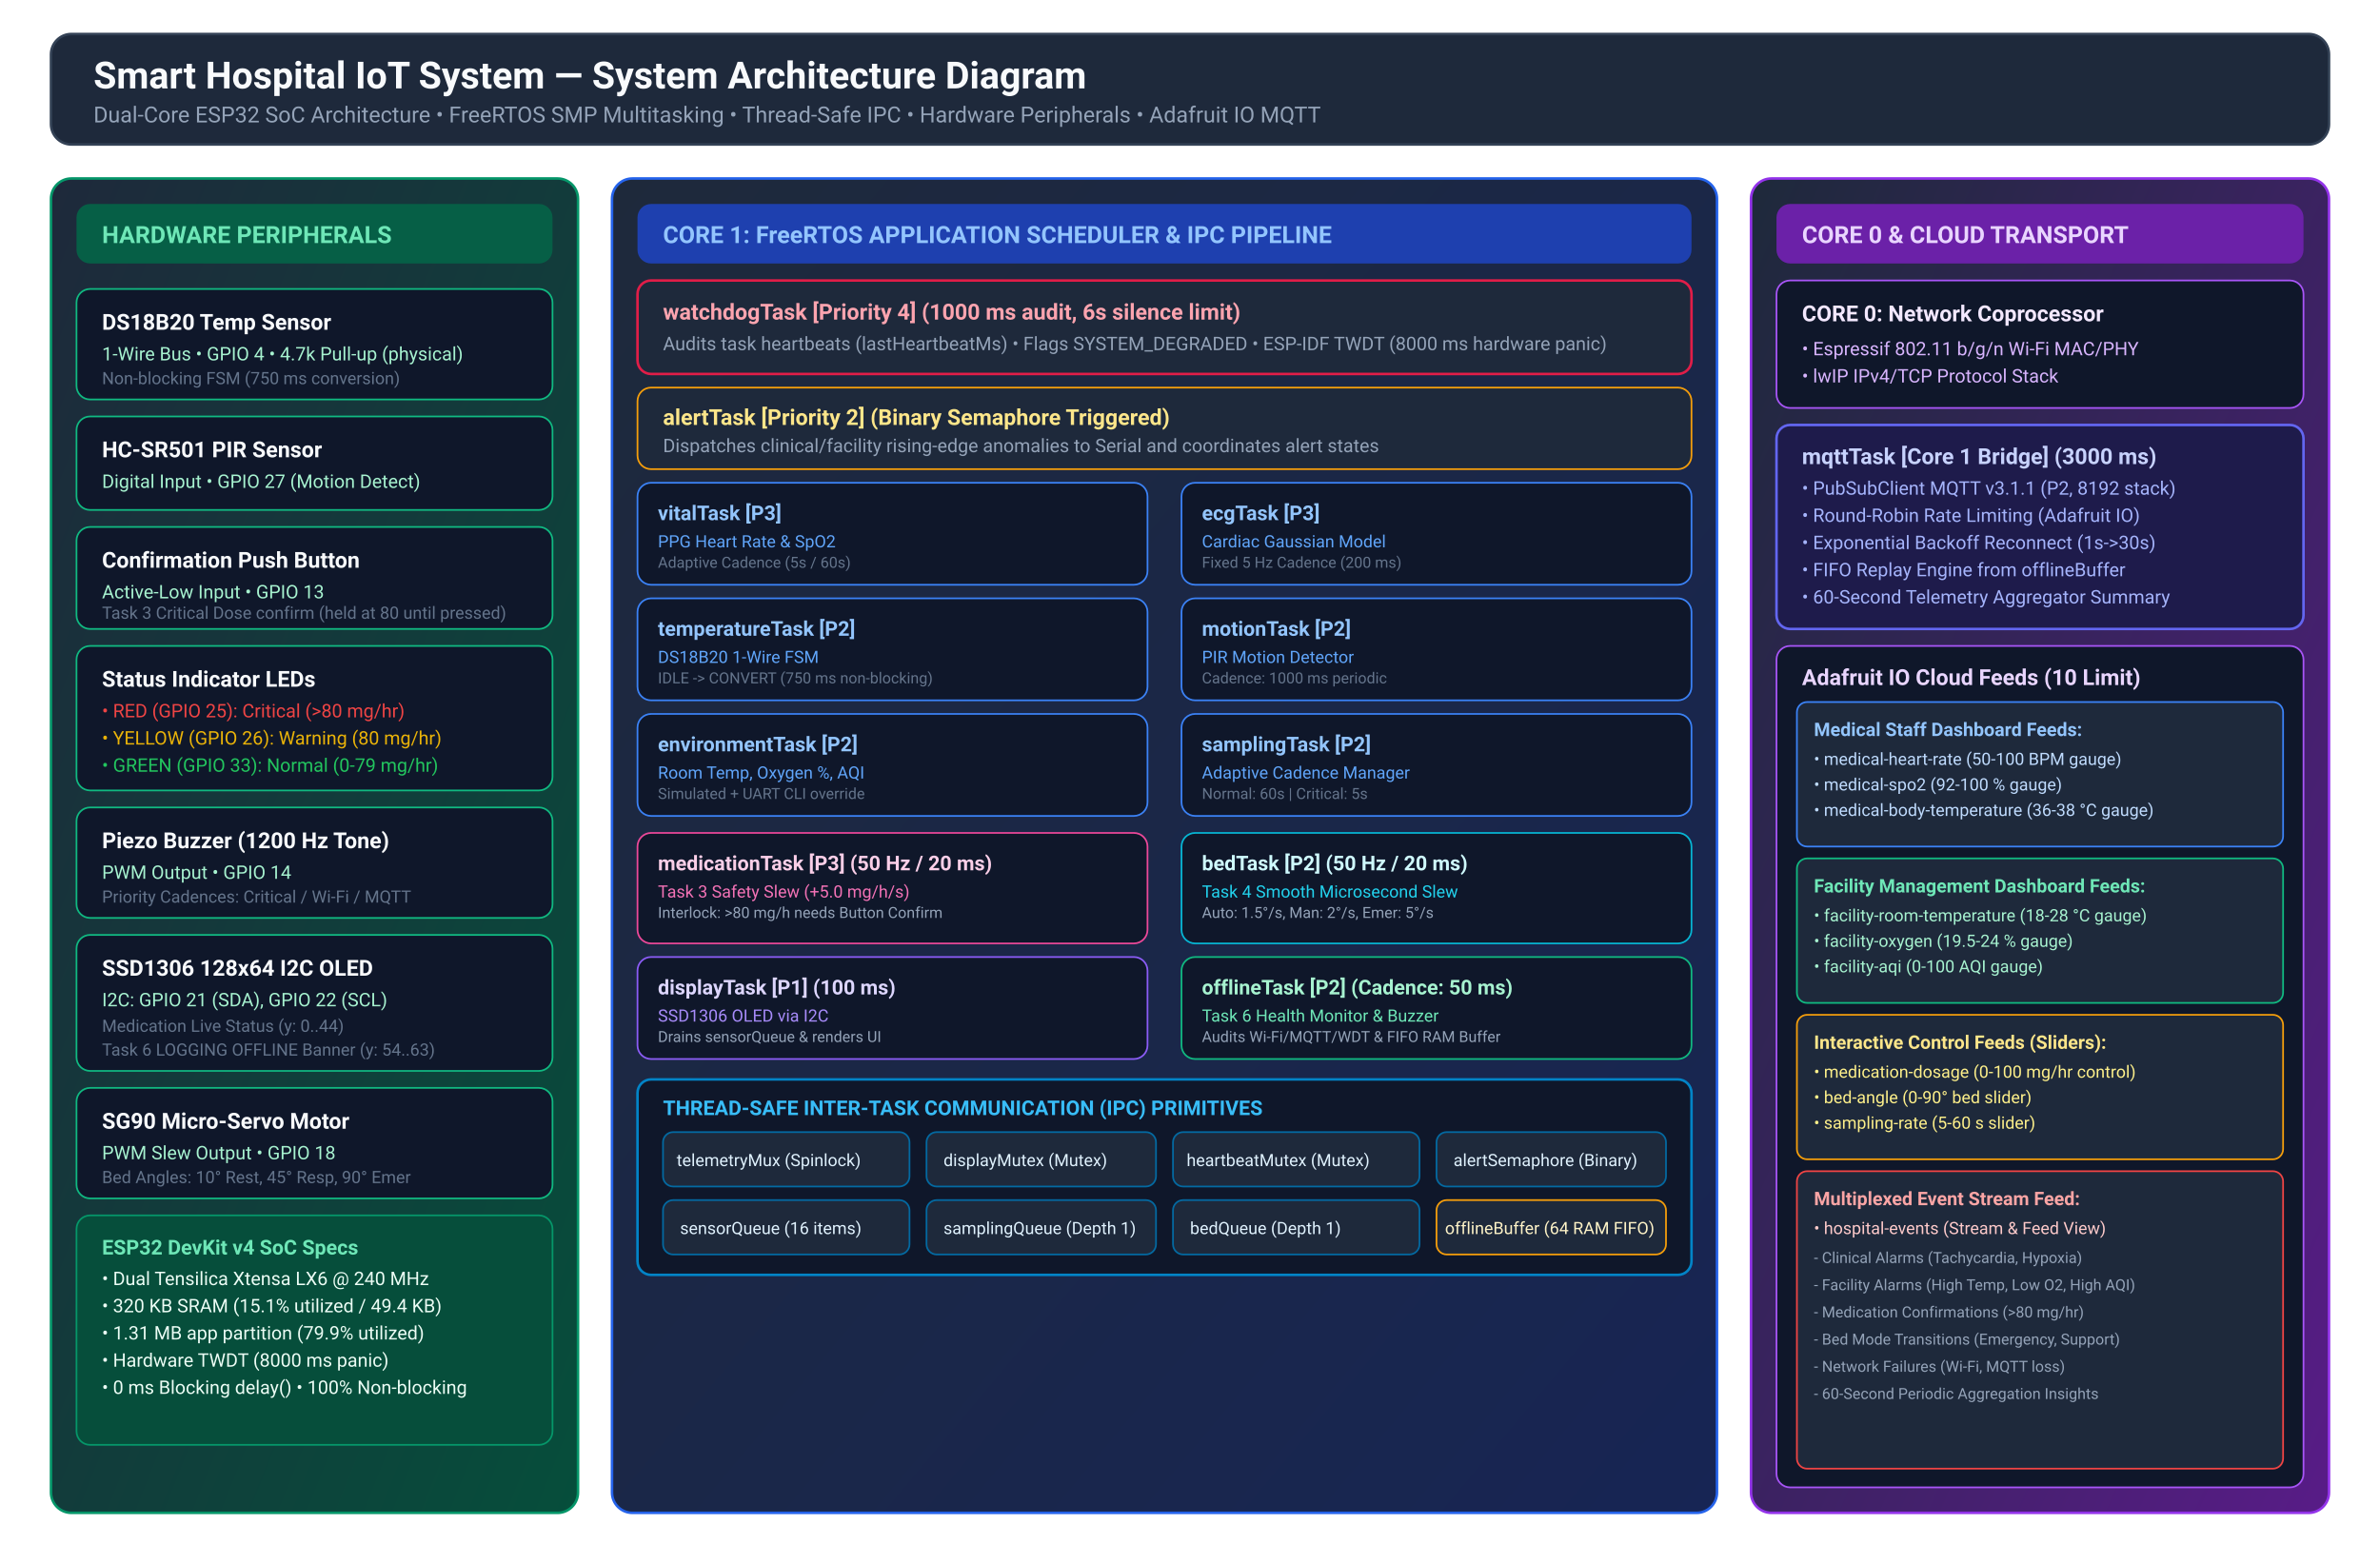
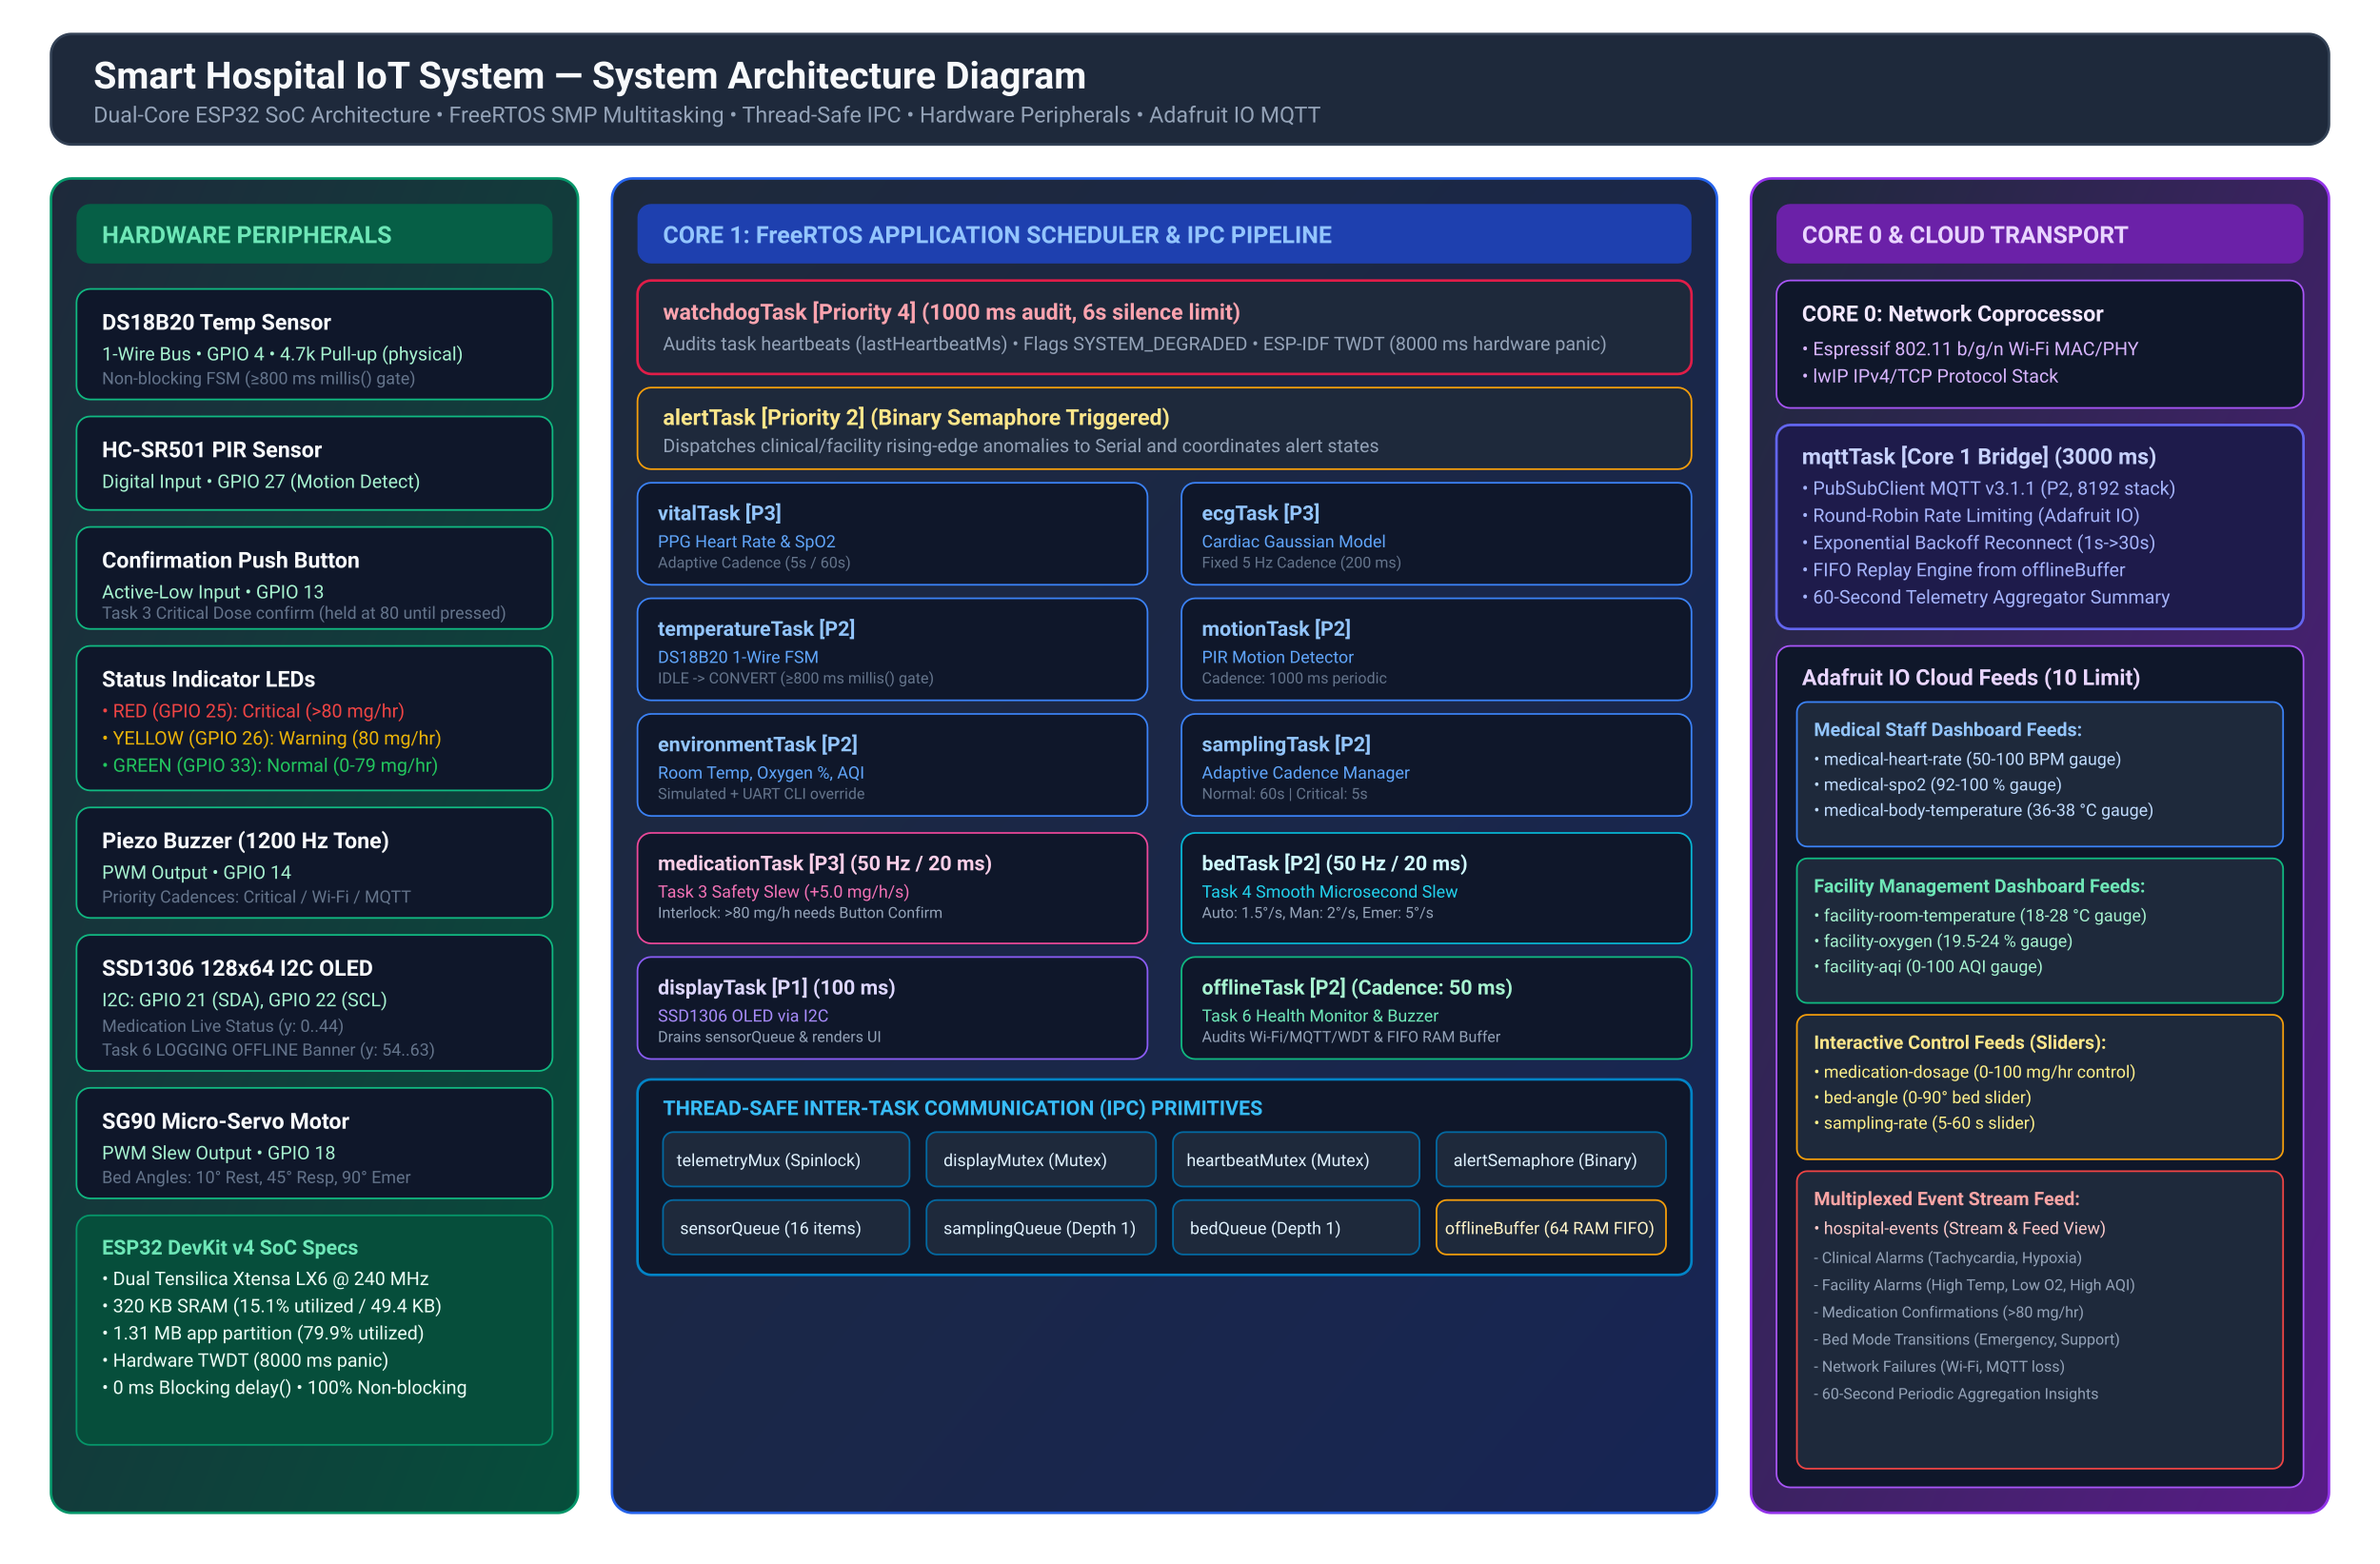
<svg xmlns="http://www.w3.org/2000/svg" viewBox="0 0 1400 920" width="1400" height="920" style="background:#0f172a; font-family:'Segoe UI', -apple-system, BlinkMacSystemFont, Roboto, sans-serif;">
  <defs>
    <linearGradient id="bgGradient" x1="0%" y1="0%" x2="100%" y2="100%">
      <stop offset="0%" stop-color="#0b1120" />
      <stop offset="100%" stop-color="#0f172a" />
    </linearGradient>
    <linearGradient id="cardCore0" x1="0%" y1="0%" x2="100%" y2="100%">
      <stop offset="0%" stop-color="#1e293b" />
      <stop offset="100%" stop-color="#0f172a" />
    </linearGradient>
    <linearGradient id="cardCore1" x1="0%" y1="0%" x2="100%" y2="100%">
      <stop offset="0%" stop-color="#1e293b" />
      <stop offset="100%" stop-color="#172554" />
    </linearGradient>
    <linearGradient id="cardHW" x1="0%" y1="0%" x2="100%" y2="100%">
      <stop offset="0%" stop-color="#1e293b" />
      <stop offset="100%" stop-color="#064e3b" />
    </linearGradient>
    <linearGradient id="cardCloud" x1="0%" y1="0%" x2="100%" y2="100%">
      <stop offset="0%" stop-color="#1e293b" />
      <stop offset="100%" stop-color="#581c87" />
    </linearGradient>
    <marker id="arrow" viewBox="0 0 10 10" refX="6" refY="5" markerWidth="6" markerHeight="6" orient="auto-start-reverse">
      <path d="M 0 1 L 10 5 L 0 9 z" fill="#38bdf8" />
    </marker>
    <marker id="arrowGreen" viewBox="0 0 10 10" refX="6" refY="5" markerWidth="6" markerHeight="6" orient="auto-start-reverse">
      <path d="M 0 1 L 10 5 L 0 9 z" fill="#10b981" />
    </marker>
    <marker id="arrowPurple" viewBox="0 0 10 10" refX="6" refY="5" markerWidth="6" markerHeight="6" orient="auto-start-reverse">
      <path d="M 0 1 L 10 5 L 0 9 z" fill="#c084fc" />
    </marker>
  </defs>
  <rect x="30" y="20" width="1340" height="65" rx="12" fill="#1e293b" stroke="#334155" stroke-width="1.5" />
  <text x="55" y="52" fill="#f8fafc" font-size="22" font-weight="bold">Smart Hospital IoT System — System Architecture Diagram</text>
  <text x="55" y="72" fill="#94a3b8" font-size="13">Dual-Core ESP32 SoC Architecture • FreeRTOS SMP Multitasking • Thread-Safe IPC • Hardware Peripherals • Adafruit IO MQTT</text>
  <rect x="30" y="105" width="310" height="785" rx="12" fill="url(#cardHW)" stroke="#059669" stroke-width="1.5" />
  <rect x="45" y="120" width="280" height="35" rx="8" fill="#065f46" />
  <text x="60" y="143" fill="#6ee7b7" font-size="14" font-weight="bold">HARDWARE PERIPHERALS</text>
  <g transform="translate(45, 170)">
    <rect x="0" y="0" width="280" height="65" rx="8" fill="#0f172a" stroke="#10b981" stroke-width="1" />
    <text x="15" y="24" fill="#f8fafc" font-size="13" font-weight="bold">DS18B20 Temp Sensor</text>
    <text x="15" y="42" fill="#a7f3d0" font-size="11">1-Wire Bus • GPIO 4 • 4.7k Pull-up (physical)</text>
-     <text x="15" y="56" fill="#64748b" font-size="10">Non-blocking FSM (750 ms conversion)</text>
+     <text x="15" y="56" fill="#64748b" font-size="10">Non-blocking FSM (≥800 ms millis() gate)</text>
    <rect x="0" y="75" width="280" height="55" rx="8" fill="#0f172a" stroke="#10b981" stroke-width="1" />
    <text x="15" y="99" fill="#f8fafc" font-size="13" font-weight="bold">HC-SR501 PIR Sensor</text>
    <text x="15" y="117" fill="#a7f3d0" font-size="11">Digital Input • GPIO 27 (Motion Detect)</text>
    <rect x="0" y="140" width="280" height="60" rx="8" fill="#0f172a" stroke="#10b981" stroke-width="1" />
    <text x="15" y="164" fill="#f8fafc" font-size="13" font-weight="bold">Confirmation Push Button</text>
    <text x="15" y="182" fill="#a7f3d0" font-size="11">Active-Low Input • GPIO 13</text>
    <text x="15" y="194" fill="#64748b" font-size="10">Task 3 Critical Dose confirm (held at 80 until pressed)</text>
    <rect x="0" y="210" width="280" height="85" rx="8" fill="#0f172a" stroke="#10b981" stroke-width="1" />
    <text x="15" y="234" fill="#f8fafc" font-size="13" font-weight="bold">Status Indicator LEDs</text>
    <text x="15" y="252" fill="#ef4444" font-size="11">• RED (GPIO 25): Critical (&gt;80 mg/hr)</text>
    <text x="15" y="268" fill="#eab308" font-size="11">• YELLOW (GPIO 26): Warning (80 mg/hr)</text>
    <text x="15" y="284" fill="#22c55e" font-size="11">• GREEN (GPIO 33): Normal (0-79 mg/hr)</text>
    <rect x="0" y="305" width="280" height="65" rx="8" fill="#0f172a" stroke="#10b981" stroke-width="1" />
    <text x="15" y="329" fill="#f8fafc" font-size="13" font-weight="bold">Piezo Buzzer (1200 Hz Tone)</text>
    <text x="15" y="347" fill="#a7f3d0" font-size="11">PWM Output • GPIO 14</text>
    <text x="15" y="361" fill="#64748b" font-size="10">Priority Cadences: Critical / Wi-Fi / MQTT</text>
    <rect x="0" y="380" width="280" height="80" rx="8" fill="#0f172a" stroke="#10b981" stroke-width="1" />
    <text x="15" y="404" fill="#f8fafc" font-size="13" font-weight="bold">SSD1306 128x64 I2C OLED</text>
    <text x="15" y="422" fill="#a7f3d0" font-size="11">I2C: GPIO 21 (SDA), GPIO 22 (SCL)</text>
    <text x="15" y="437" fill="#64748b" font-size="10">Medication Live Status (y: 0..44)</text>
    <text x="15" y="451" fill="#64748b" font-size="10">Task 6 LOGGING OFFLINE Banner (y: 54..63)</text>
    <rect x="0" y="470" width="280" height="65" rx="8" fill="#0f172a" stroke="#10b981" stroke-width="1" />
    <text x="15" y="494" fill="#f8fafc" font-size="13" font-weight="bold">SG90 Micro-Servo Motor</text>
    <text x="15" y="512" fill="#a7f3d0" font-size="11">PWM Slew Output • GPIO 18</text>
    <text x="15" y="526" fill="#64748b" font-size="10">Bed Angles: 10° Rest, 45° Resp, 90° Emer</text>
    <rect x="0" y="545" width="280" height="135" rx="8" fill="#064e3b" stroke="#059669" stroke-width="1" />
    <text x="15" y="568" fill="#6ee7b7" font-size="12" font-weight="bold">ESP32 DevKit v4 SoC Specs</text>
    <text x="15" y="586" fill="#ecfdf5" font-size="11">• Dual Tensilica Xtensa LX6 @ 240 MHz</text>
    <text x="15" y="602" fill="#ecfdf5" font-size="11">• 320 KB SRAM (15.1% utilized / 49.4 KB)</text>
    <text x="15" y="618" fill="#ecfdf5" font-size="11">• 1.31 MB app partition (79.9% utilized)</text>
    <text x="15" y="634" fill="#ecfdf5" font-size="11">• Hardware TWDT (8000 ms panic)</text>
    <text x="15" y="650" fill="#ecfdf5" font-size="11">• 0 ms Blocking delay() • 100% Non-blocking</text>
  </g>
  <rect x="360" y="105" width="650" height="785" rx="12" fill="url(#cardCore1)" stroke="#2563eb" stroke-width="1.5" />
  <rect x="375" y="120" width="620" height="35" rx="8" fill="#1e40af" />
  <text x="390" y="143" fill="#93c5fd" font-size="14" font-weight="bold">CORE 1: FreeRTOS APPLICATION SCHEDULER &amp; IPC PIPELINE</text>
  <rect x="375" y="165" width="620" height="55" rx="8" fill="#1e293b" stroke="#e11d48" stroke-width="1.5" />
  <text x="390" y="188" fill="#fda4af" font-size="13" font-weight="bold">watchdogTask [Priority 4] (1000 ms audit, 6s silence limit)</text>
  <text x="390" y="206" fill="#94a3b8" font-size="11">Audits task heartbeats (lastHeartbeatMs) • Flags SYSTEM_DEGRADED • ESP-IDF TWDT (8000 ms hardware panic)</text>
  <rect x="375" y="228" width="620" height="48" rx="8" fill="#1e293b" stroke="#f59e0b" stroke-width="1" />
  <text x="390" y="250" fill="#fde68a" font-size="13" font-weight="bold">alertTask [Priority 2] (Binary Semaphore Triggered)</text>
  <text x="390" y="266" fill="#94a3b8" font-size="11">Dispatches clinical/facility rising-edge anomalies to Serial and coordinates alert states</text>
  <g transform="translate(375, 284)">
    <rect x="0" y="0" width="300" height="60" rx="8" fill="#0f172a" stroke="#3b82f6" stroke-width="1" />
    <text x="12" y="22" fill="#93c5fd" font-size="12" font-weight="bold">vitalTask [P3]</text>
    <text x="12" y="38" fill="#60a5fa" font-size="10">PPG Heart Rate &amp; SpO2</text>
    <text x="12" y="50" fill="#64748b" font-size="9">Adaptive Cadence (5s / 60s)</text>
    <rect x="320" y="0" width="300" height="60" rx="8" fill="#0f172a" stroke="#3b82f6" stroke-width="1" />
    <text x="332" y="22" fill="#93c5fd" font-size="12" font-weight="bold">ecgTask [P3]</text>
    <text x="332" y="38" fill="#60a5fa" font-size="10">Cardiac Gaussian Model</text>
    <text x="332" y="50" fill="#64748b" font-size="9">Fixed 5 Hz Cadence (200 ms)</text>
    <rect x="0" y="68" width="300" height="60" rx="8" fill="#0f172a" stroke="#3b82f6" stroke-width="1" />
    <text x="12" y="90" fill="#93c5fd" font-size="12" font-weight="bold">temperatureTask [P2]</text>
    <text x="12" y="106" fill="#60a5fa" font-size="10">DS18B20 1-Wire FSM</text>
-     <text x="12" y="118" fill="#64748b" font-size="9">IDLE -&gt; CONVERT (750 ms non-blocking)</text>
+     <text x="12" y="118" fill="#64748b" font-size="9">IDLE -&gt; CONVERT (≥800 ms millis() gate)</text>
    <rect x="320" y="68" width="300" height="60" rx="8" fill="#0f172a" stroke="#3b82f6" stroke-width="1" />
    <text x="332" y="90" fill="#93c5fd" font-size="12" font-weight="bold">motionTask [P2]</text>
    <text x="332" y="106" fill="#60a5fa" font-size="10">PIR Motion Detector</text>
    <text x="332" y="118" fill="#64748b" font-size="9">Cadence: 1000 ms periodic</text>
    <rect x="0" y="136" width="300" height="60" rx="8" fill="#0f172a" stroke="#3b82f6" stroke-width="1" />
    <text x="12" y="158" fill="#93c5fd" font-size="12" font-weight="bold">environmentTask [P2]</text>
    <text x="12" y="174" fill="#60a5fa" font-size="10">Room Temp, Oxygen %, AQI</text>
    <text x="12" y="186" fill="#64748b" font-size="9">Simulated + UART CLI override</text>
    <rect x="320" y="136" width="300" height="60" rx="8" fill="#0f172a" stroke="#3b82f6" stroke-width="1" />
    <text x="332" y="158" fill="#93c5fd" font-size="12" font-weight="bold">samplingTask [P2]</text>
    <text x="332" y="174" fill="#60a5fa" font-size="10">Adaptive Cadence Manager</text>
    <text x="332" y="186" fill="#64748b" font-size="9">Normal: 60s | Critical: 5s</text>
  </g>
  <g transform="translate(375, 490)">
    <rect x="0" y="0" width="300" height="65" rx="8" fill="#0f172a" stroke="#ec4899" stroke-width="1" />
    <text x="12" y="22" fill="#fbcfe8" font-size="12" font-weight="bold">medicationTask [P3] (50 Hz / 20 ms)</text>
    <text x="12" y="38" fill="#f472b6" font-size="10">Task 3 Safety Slew (+5.0 mg/h/s)</text>
    <text x="12" y="50" fill="#94a3b8" font-size="9">Interlock: &gt;80 mg/h needs Button Confirm</text>
    <rect x="320" y="0" width="300" height="65" rx="8" fill="#0f172a" stroke="#06b6d4" stroke-width="1" />
    <text x="332" y="22" fill="#cffafe" font-size="12" font-weight="bold">bedTask [P2] (50 Hz / 20 ms)</text>
    <text x="332" y="38" fill="#22d3ee" font-size="10">Task 4 Smooth Microsecond Slew</text>
    <text x="332" y="50" fill="#94a3b8" font-size="9">Auto: 1.5°/s, Man: 2°/s, Emer: 5°/s</text>
    <rect x="0" y="73" width="300" height="60" rx="8" fill="#0f172a" stroke="#8b5cf6" stroke-width="1" />
    <text x="12" y="95" fill="#ddd6fe" font-size="12" font-weight="bold">displayTask [P1] (100 ms)</text>
    <text x="12" y="111" fill="#a78bfa" font-size="10">SSD1306 OLED via I2C</text>
    <text x="12" y="123" fill="#94a3b8" font-size="9">Drains sensorQueue &amp; renders UI</text>
    <rect x="320" y="73" width="300" height="60" rx="8" fill="#0f172a" stroke="#10b981" stroke-width="1" />
    <text x="332" y="95" fill="#a7f3d0" font-size="12" font-weight="bold">offlineTask [P2] (Cadence: 50 ms)</text>
    <text x="332" y="111" fill="#6ee7b7" font-size="10">Task 6 Health Monitor &amp; Buzzer</text>
    <text x="332" y="123" fill="#94a3b8" font-size="9">Audits Wi-Fi/MQTT/WDT &amp; FIFO RAM Buffer</text>
  </g>
  <rect x="375" y="635" width="620" height="115" rx="8" fill="#0f172a" stroke="#0284c7" stroke-width="1.5" />
  <text x="390" y="656" fill="#38bdf8" font-size="12" font-weight="bold">THREAD-SAFE INTER-TASK COMMUNICATION (IPC) PRIMITIVES</text>
  <rect x="390" y="666" width="145" height="32" rx="6" fill="#1e293b" stroke="#0369a1" />
  <text x="398" y="686" fill="#e0f2fe" font-size="10">telemetryMux (Spinlock)</text>
  <rect x="545" y="666" width="135" height="32" rx="6" fill="#1e293b" stroke="#0369a1" />
  <text x="555" y="686" fill="#e0f2fe" font-size="10">displayMutex (Mutex)</text>
  <rect x="690" y="666" width="145" height="32" rx="6" fill="#1e293b" stroke="#0369a1" />
  <text x="698" y="686" fill="#e0f2fe" font-size="10">heartbeatMutex (Mutex)</text>
  <rect x="845" y="666" width="135" height="32" rx="6" fill="#1e293b" stroke="#0369a1" />
  <text x="855" y="686" fill="#e0f2fe" font-size="10">alertSemaphore (Binary)</text>
  <rect x="390" y="706" width="145" height="32" rx="6" fill="#1e293b" stroke="#0369a1" />
  <text x="400" y="726" fill="#e0f2fe" font-size="10">sensorQueue (16 items)</text>
  <rect x="545" y="706" width="135" height="32" rx="6" fill="#1e293b" stroke="#0369a1" />
  <text x="555" y="726" fill="#e0f2fe" font-size="10">samplingQueue (Depth 1)</text>
  <rect x="690" y="706" width="145" height="32" rx="6" fill="#1e293b" stroke="#0369a1" />
  <text x="700" y="726" fill="#e0f2fe" font-size="10">bedQueue (Depth 1)</text>
  <rect x="845" y="706" width="135" height="32" rx="6" fill="#1e293b" stroke="#f59e0b" />
  <text x="850" y="726" fill="#fef3c7" font-size="10">offlineBuffer (64 RAM FIFO)</text>
  <rect x="1030" y="105" width="340" height="785" rx="12" fill="url(#cardCloud)" stroke="#9333ea" stroke-width="1.5" />
  <rect x="1045" y="120" width="310" height="35" rx="8" fill="#6b21a8" />
  <text x="1060" y="143" fill="#e9d5ff" font-size="14" font-weight="bold">CORE 0 &amp; CLOUD TRANSPORT</text>
  <g transform="translate(1045, 165)">
    <rect x="0" y="0" width="310" height="75" rx="8" fill="#0f172a" stroke="#a855f7" stroke-width="1" />
    <text x="15" y="24" fill="#f3e8ff" font-size="13" font-weight="bold">CORE 0: Network Coprocessor</text>
    <text x="15" y="44" fill="#d8b4fe" font-size="11">• Espressif 802.11 b/g/n Wi-Fi MAC/PHY</text>
    <text x="15" y="60" fill="#d8b4fe" font-size="11">• lwIP IPv4/TCP Protocol Stack</text>
    <rect x="0" y="85" width="310" height="120" rx="8" fill="#1e1b4b" stroke="#6366f1" stroke-width="1.5" />
    <text x="15" y="108" fill="#c7d2fe" font-size="13" font-weight="bold">mqttTask [Core 1 Bridge] (3000 ms)</text>
    <text x="15" y="126" fill="#a5b4fc" font-size="11">• PubSubClient MQTT v3.1.1 (P2, 8192 stack)</text>
    <text x="15" y="142" fill="#a5b4fc" font-size="11">• Round-Robin Rate Limiting (Adafruit IO)</text>
    <text x="15" y="158" fill="#a5b4fc" font-size="11">• Exponential Backoff Reconnect (1s-&gt;30s)</text>
    <text x="15" y="174" fill="#a5b4fc" font-size="11">• FIFO Replay Engine from offlineBuffer</text>
    <text x="15" y="190" fill="#a5b4fc" font-size="11">• 60-Second Telemetry Aggregator Summary</text>
    <rect x="0" y="215" width="310" height="495" rx="8" fill="#0f172a" stroke="#a855f7" stroke-width="1" />
    <text x="15" y="238" fill="#e9d5ff" font-size="13" font-weight="bold">Adafruit IO Cloud Feeds (10 Limit)</text>
    <rect x="12" y="248" width="286" height="85" rx="6" fill="#1e293b" stroke="#3b82f6" />
    <text x="22" y="268" fill="#93c5fd" font-size="11" font-weight="bold">Medical Staff Dashboard Feeds:</text>
    <text x="22" y="285" fill="#bfdbfe" font-size="10">• medical-heart-rate (50-100 BPM gauge)</text>
    <text x="22" y="300" fill="#bfdbfe" font-size="10">• medical-spo2 (92-100 % gauge)</text>
    <text x="22" y="315" fill="#bfdbfe" font-size="10">• medical-body-temperature (36-38 °C gauge)</text>
    <rect x="12" y="340" width="286" height="85" rx="6" fill="#1e293b" stroke="#10b981" />
    <text x="22" y="360" fill="#6ee7b7" font-size="11" font-weight="bold">Facility Management Dashboard Feeds:</text>
    <text x="22" y="377" fill="#a7f3d0" font-size="10">• facility-room-temperature (18-28 °C gauge)</text>
    <text x="22" y="392" fill="#a7f3d0" font-size="10">• facility-oxygen (19.5-24 % gauge)</text>
    <text x="22" y="407" fill="#a7f3d0" font-size="10">• facility-aqi (0-100 AQI gauge)</text>
    <rect x="12" y="432" width="286" height="85" rx="6" fill="#1e293b" stroke="#f59e0b" />
    <text x="22" y="452" fill="#fde68a" font-size="11" font-weight="bold">Interactive Control Feeds (Sliders):</text>
    <text x="22" y="469" fill="#fef08a" font-size="10">• medication-dosage (0-100 mg/hr control)</text>
    <text x="22" y="484" fill="#fef08a" font-size="10">• bed-angle (0-90° bed slider)</text>
    <text x="22" y="499" fill="#fef08a" font-size="10">• sampling-rate (5-60 s slider)</text>
    <rect x="12" y="524" width="286" height="175" rx="6" fill="#1e293b" stroke="#ef4444" />
    <text x="22" y="544" fill="#fca5a5" font-size="11" font-weight="bold">Multiplexed Event Stream Feed:</text>
    <text x="22" y="561" fill="#fecaca" font-size="10">• hospital-events (Stream &amp; Feed View)</text>
    <text x="22" y="578" fill="#94a3b8" font-size="9">  - Clinical Alarms (Tachycardia, Hypoxia)</text>
    <text x="22" y="594" fill="#94a3b8" font-size="9">  - Facility Alarms (High Temp, Low O2, High AQI)</text>
    <text x="22" y="610" fill="#94a3b8" font-size="9">  - Medication Confirmations (&gt;80 mg/hr)</text>
    <text x="22" y="626" fill="#94a3b8" font-size="9">  - Bed Mode Transitions (Emergency, Support)</text>
    <text x="22" y="642" fill="#94a3b8" font-size="9">  - Network Failures (Wi-Fi, MQTT loss)</text>
    <text x="22" y="658" fill="#94a3b8" font-size="9">  - 60-Second Periodic Aggregation Insights</text>
  </g>
</svg>
